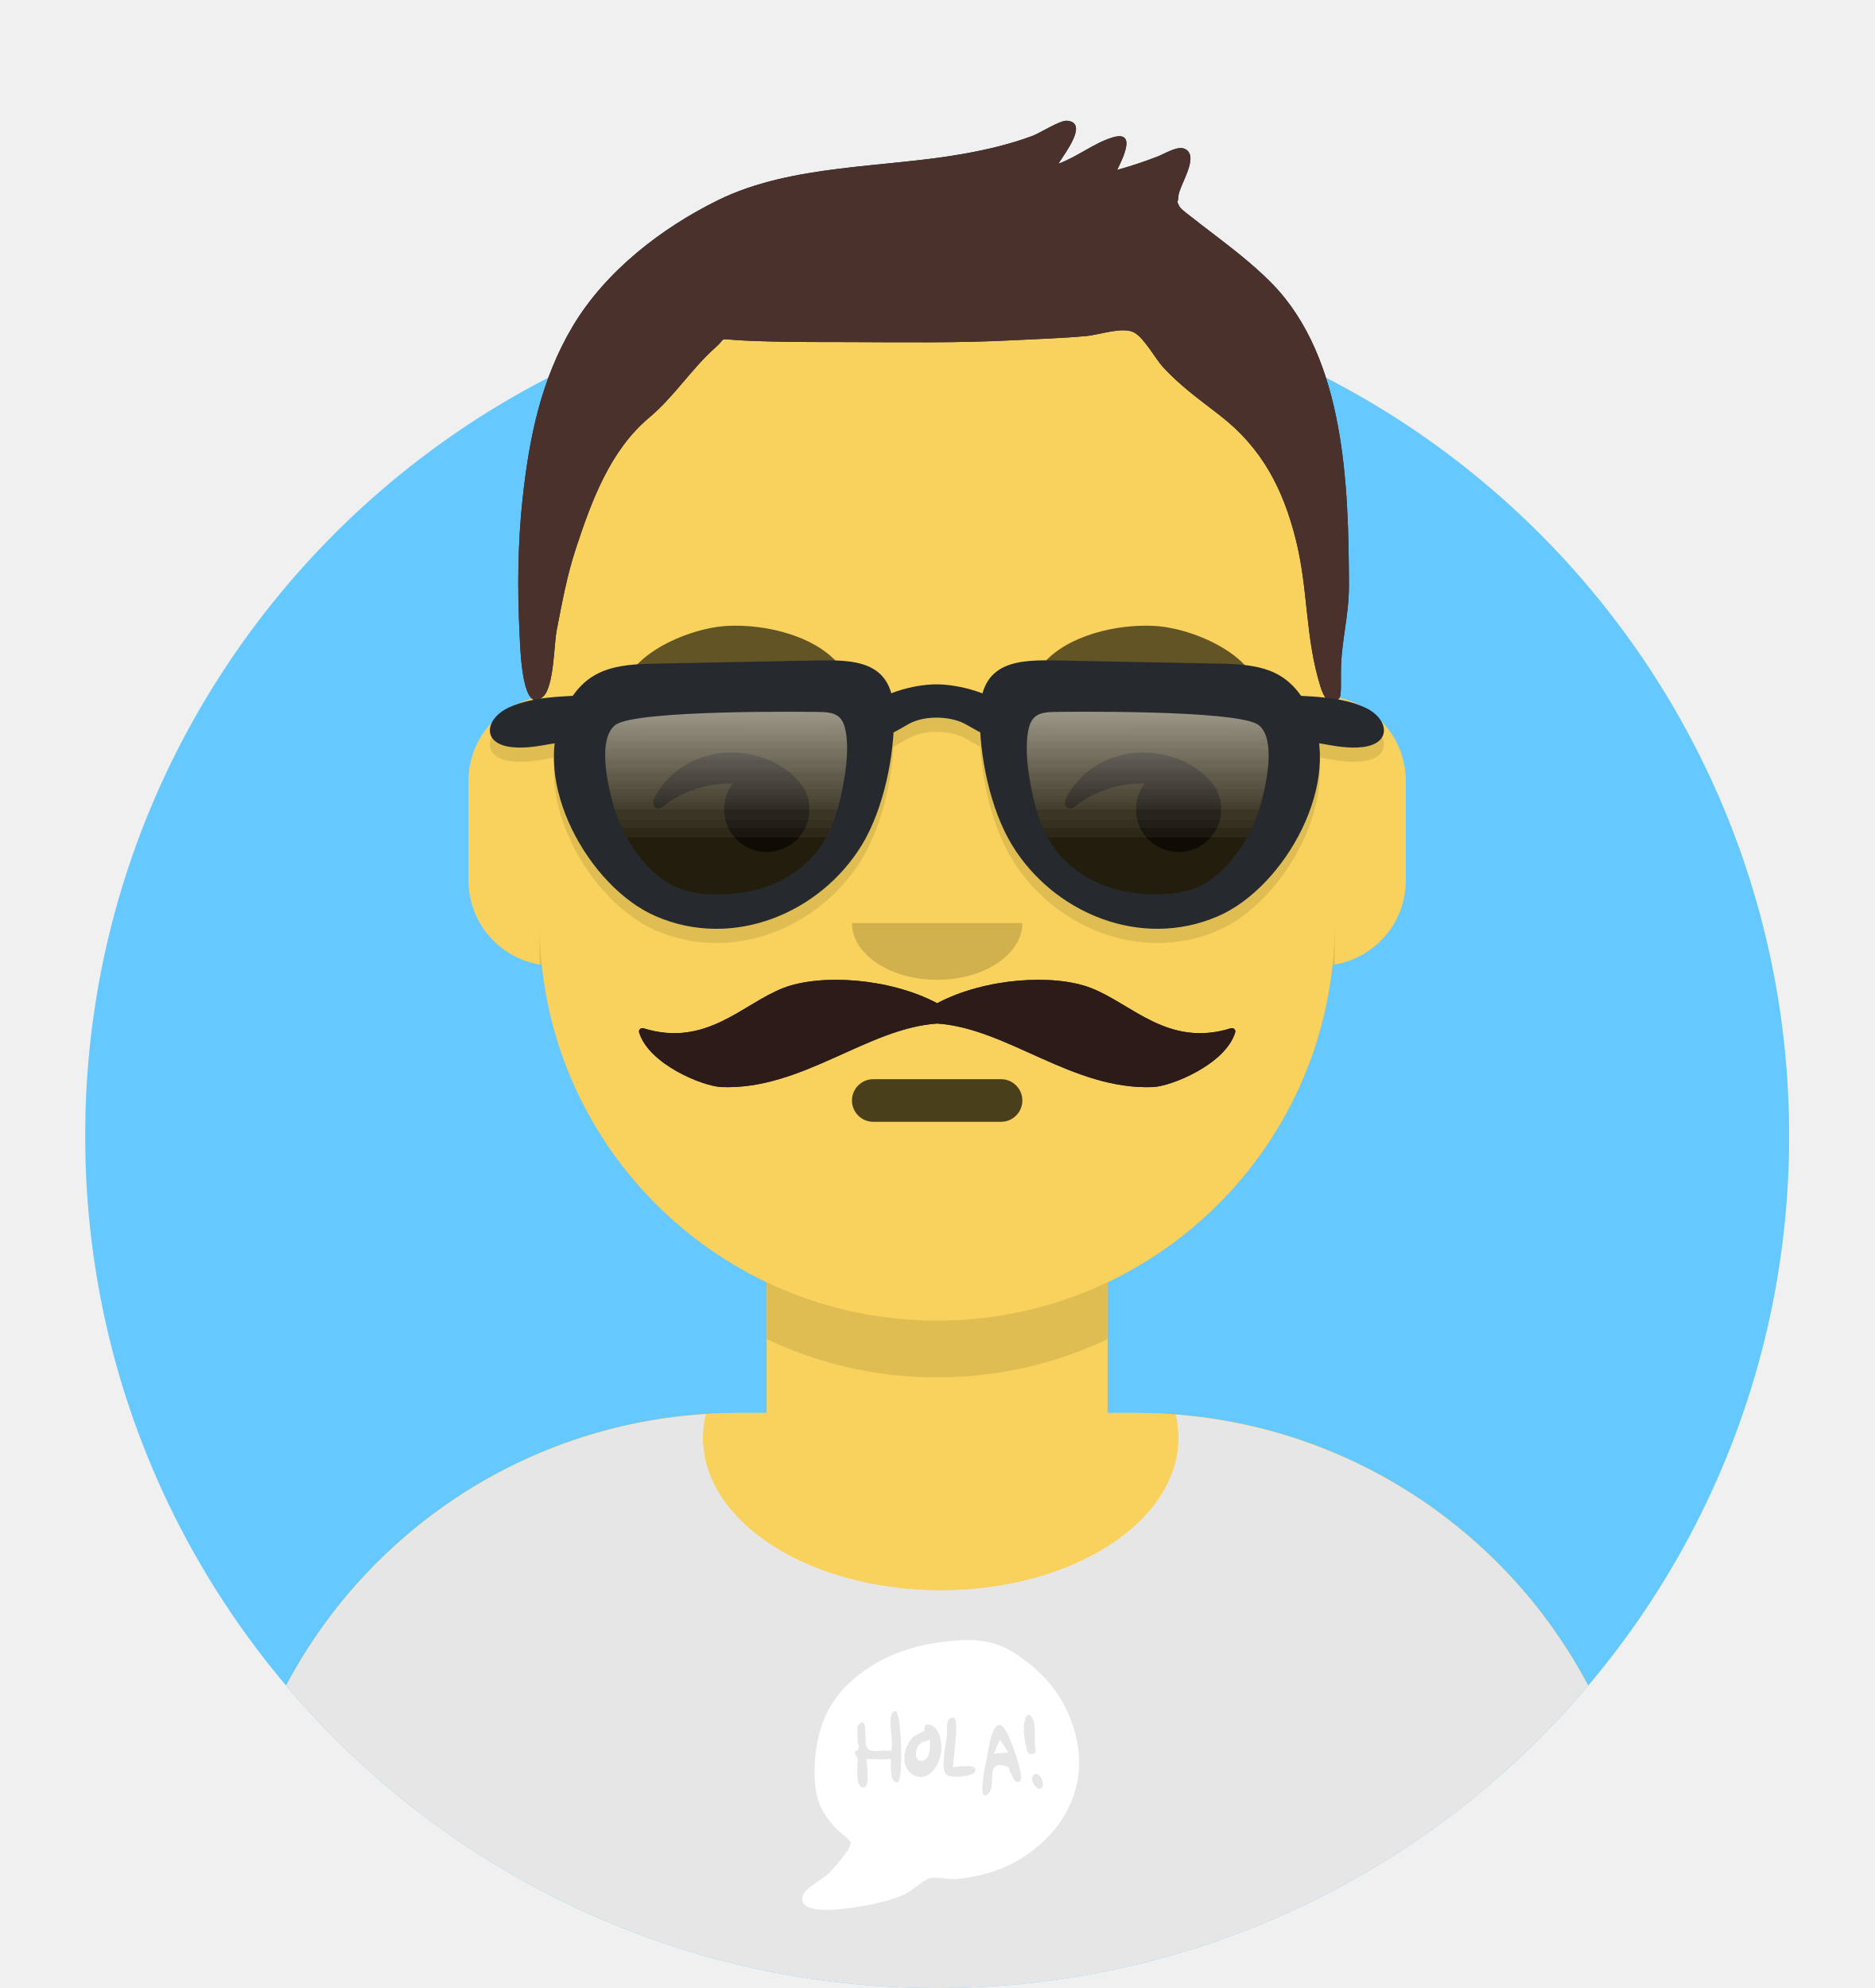
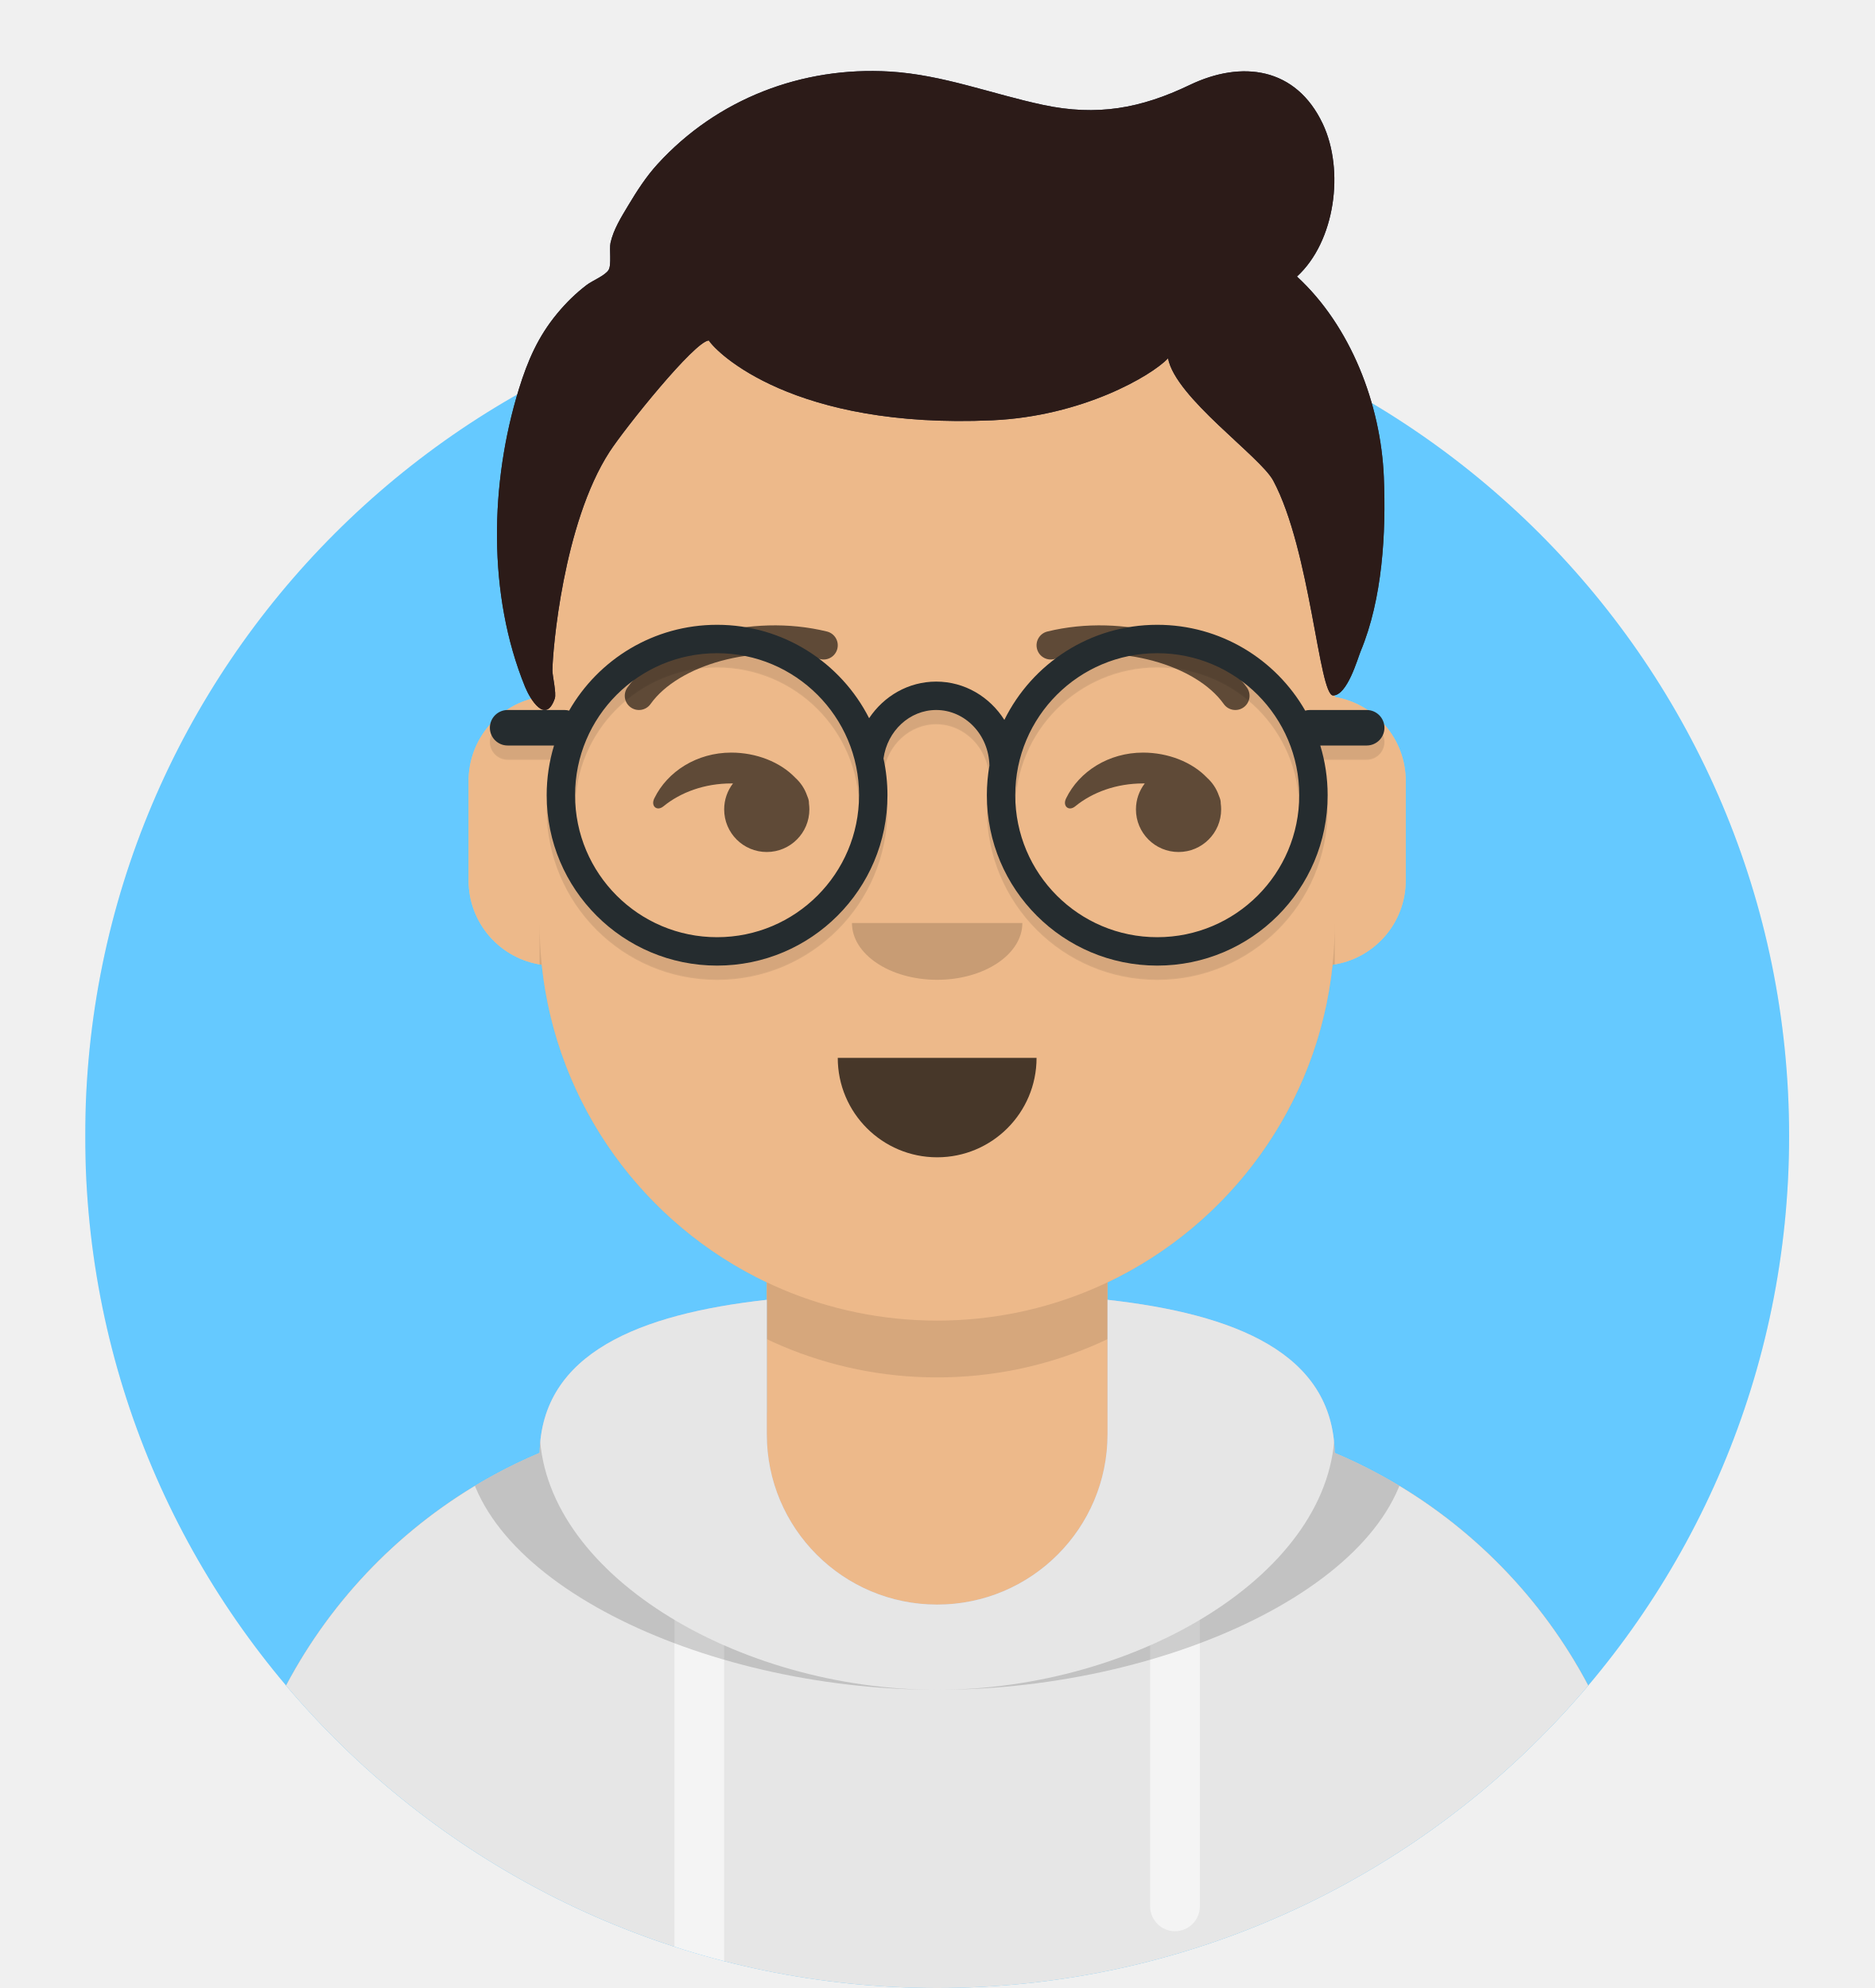
<svg xmlns="http://www.w3.org/2000/svg" xmlns:xlink="http://www.w3.org/1999/xlink" width="264px" height="280px" viewBox="0 0 264 280" version="1.1">
  <defs>
    <circle id="react-path-1" cx="120" cy="120" r="120" />
    <path d="M12,160 C12,226.274 65.726,280 132,280 C198.274,280 252,226.274 252,160 L264,160 L264,-1.42108547e-14 L-3.19744231e-14,-1.42108547e-14 L-3.19744231e-14,160 L12,160 Z" id="react-path-2" />
    <path d="M124,144.611 L124,163 L128,163 L128,163 C167.765,163 200,195.235 200,235 L200,244 L0,244 L0,235 C-4.86974701e-15,195.235 32.235,163 72,163 L72,163 L76,163 L76,144.611 C58.763,136.422 46.372,119.687 44.305,99.881 C38.48,99.058 34,94.052 34,88 L34,74 C34,68.054 38.325,63.118 44,62.166 L44,56 L44,56 C44,25.072 69.072,5.68137151e-15 100,0 L100,0 L100,0 C130.928,-5.68137151e-15 156,25.072 156,56 L156,62.166 C161.675,63.118 166,68.054 166,74 L166,88 C166,94.052 161.52,99.058 155.695,99.881 C153.628,119.687 141.237,136.422 124,144.611 Z" id="react-path-3" />
  </defs>
  <g id="Avataaar" stroke="none" stroke-width="1" fill="none" fill-rule="evenodd">
    <g transform="translate(-825, -1100)" id="Avataaar/Circle">
      <g transform="translate(825, 1100)">
        <g id="Circle" stroke-width="1" fill-rule="evenodd" transform="translate(12, 40)">
          <mask id="react-mask-4" fill="white">
            <use xlink:href="#react-path-1" />
          </mask>
          <use id="Circle-Background" fill="#E6E6E6" xlink:href="#react-path-1" />
          <g id="Color/Palette/Blue-01" mask="url(#react-mask-4)" fill="#65C9FF">
            <rect id="🖍Color" x="0" y="0" width="240" height="240" />
          </g>
        </g>
        <mask id="react-mask-5" fill="white">
          <use xlink:href="#react-path-2" />
        </mask>
        <g id="Mask" />
        <g id="Avataaar" stroke-width="1" fill-rule="evenodd" mask="url(#react-mask-5)">
          <g id="Body" transform="translate(32, 36)">
            <mask id="react-mask-6" fill="white">
              <use xlink:href="#react-path-3" />
            </mask>
            <use fill="#D0C6AC" xlink:href="#react-path-3" />
-             <g id="Skin/👶🏽-03-Brown" mask="url(#react-mask-6)" fill="#F8D25C">
+             <g id="Skin/👶🏽-03-Brown" mask="url(#react-mask-6)" fill="#EDB98A">
              <g transform="translate(0, 0)" id="Color">
                <rect x="0" y="0" width="264" height="280" />
              </g>
            </g>
            <path d="M156,79 L156,102 C156,132.928 130.928,158 100,158 C69.072,158 44,132.928 44,102 L44,79 L44,94 C44,124.928 69.072,150 100,150 C130.928,150 156,124.928 156,94 L156,79 Z" id="Neck-Shadow" fill-opacity="0.1" fill="#000000" mask="url(#react-mask-6)" />
          </g>
-           <g id="Clothing/Graphic-Shirt" transform="translate(0, 170)">
+           <g id="Clothing/Hoodie" transform="translate(0, 170)">
            <defs>
-               <path d="M165.624,29.268 C202.76,32.137 232,63.18 232,101.052 L232,110 L32,110 L32,101.052 C32,62.835 61.775,31.572 99.393,29.197 C99.134,30.274 99,31.377 99,32.5 C99,44.374 113.998,54 132.5,54 C151.002,54 166,44.374 166,32.5 C166,31.402 165.872,30.322 165.624,29.268 Z" id="react-path-3361" />
+               <path d="M108,13.071 C90.081,15.076 76.28,20.552 76.004,34.645 C50.146,45.568 32,71.165 32,100.999 L32,100.999 L32,110 L232,110 L232,100.999 C232,71.165 213.854,45.568 187.996,34.645 C187.72,20.552 173.919,15.076 156,13.071 L156,32 L156,32 C156,45.255 145.255,56 132,56 L132,56 C118.745,56 108,45.255 108,32 L108,13.071 Z" id="react-path-453" />
            </defs>
-             <mask id="react-mask-3362" fill="white">
-               <use xlink:href="#react-path-3361" />
+             <mask id="react-mask-454" fill="white">
+               <use xlink:href="#react-path-453" />
            </mask>
-             <use id="Clothes" fill="#E6E6E6" fill-rule="evenodd" xlink:href="#react-path-3361" />
-             <g id="Color/Palette/Gray-01" mask="url(#react-mask-3362)" fill-rule="evenodd" fill="#E6E6E6">
+             <use id="Hoodie" fill="#B7C1DB" fill-rule="evenodd" xlink:href="#react-path-453" />
+             <g id="Color/Palette/Gray-01" mask="url(#react-mask-454)" fill-rule="evenodd" fill="#E6E6E6">
              <rect id="🖍Color" x="0" y="0" width="264" height="110" />
            </g>
-             <g id="Clothing/Graphic/Hola" mask="url(#react-mask-3362)" fill-rule="evenodd" fill="#FFFFFF">
-               <g transform="translate(77, 58)" id="Hola">
-                 <path d="M74.637,16.948 C75.917,22.71 73.733,28.192 69.307,31.952 C67.227,33.72 64.873,35.026 62.251,35.787 C60.792,36.21 59.267,36.509 57.754,36.657 C56.618,36.768 54.97,36.257 53.963,36.546 C52.844,36.867 51.405,38.411 50.207,38.908 C49.535,39.187 48.839,39.432 48.139,39.635 C46.633,40.073 45.074,40.369 43.526,40.612 C41.924,40.862 35.243,41.914 36.071,38.975 C36.355,37.964 39.182,36.471 39.795,35.791 C40.249,35.289 42.94,32.427 42.814,31.496 C42.774,31.202 41.067,29.865 40.666,29.416 C39.757,28.397 38.904,27.358 38.421,26.065 C37.592,23.849 37.635,21.067 37.911,18.745 C38.599,12.941 41.477,9.086 46.513,6.196 C49.368,4.558 52.472,3.657 55.718,3.261 C59.674,2.778 62.828,2.763 66.185,5.011 C70.605,7.971 73.46,11.679 74.637,16.948 Z M69.506,23.936 C70.592,23.636 69.198,20.883 68.427,22.216 C68.15,22.697 68.89,24.105 69.506,23.936 Z M67.685,18.614 C67.773,18.973 68.119,19.084 68.433,19.041 C69.183,18.937 68.713,18.06 68.734,17.668 C68.774,16.919 68.841,15.029 68.562,14.347 C68.049,13.094 67.587,13.334 67.288,14.562 C67.021,15.662 67.411,17.509 67.685,18.614 Z M66.637,22.893 C67.48,22.395 65.257,16.717 64.769,15.905 C62.877,12.76 62.265,18.336 61.975,19.714 C61.85,20.311 60.457,26.496 62.314,24.502 C63.305,23.438 61.756,19.9 64.557,20.723 C65.541,21.012 64.829,20.929 65.431,21.832 C65.652,22.162 65.889,23.333 66.637,22.893 Z M60.295,21.599 C61.081,20.248 57.63,20.878 57.233,20.902 C57.327,19.103 57.678,17.279 57.673,15.48 C57.672,15.005 57.838,13.289 56.715,14.099 C56.261,14.426 56.417,15.928 56.379,16.379 C56.289,17.436 55.431,21.086 56.271,21.938 C56.866,22.542 59.964,22.159 60.295,21.599 Z M55.496,19.159 C55.834,17.815 55.412,14.906 53.651,14.879 C53.038,14.871 53.316,15.71 53.164,15.798 C52.099,16.42 51.636,16.341 51.005,17.445 C48.518,21.796 54.071,24.89 55.496,19.159 Z M49.469,22.99 C50.23,22.78 50.015,13.012 49.138,13.006 C47.629,12.998 49.075,17.846 48.503,18.497 C48.332,18.692 47.477,18.511 47.253,18.552 C46.113,18.764 45.362,18.644 45.013,17.946 C44.701,17.327 45.374,13.066 43.755,15.156 C43.77,15.894 43.782,16.632 43.79,17.369 C44.126,18.084 44.001,18.52 43.414,18.675 C43.384,19.145 43.806,19.539 43.811,19.692 C43.836,20.463 43.327,23.923 44.711,23.756 C45.596,23.649 45.032,20.275 45.028,19.726 C46.171,19.753 47.367,19.881 48.503,19.734 C48.509,20.161 48.215,23.337 49.469,22.99 Z M63.837,17 C64.271,17.607 64.656,18.218 65,18.842 C64.334,18.899 63.668,18.952 63,19 C63.272,18.332 63.544,17.665 63.837,17 Z M53.923,17 C54.068,17.423 54.179,20.288 52.568,19.976 C51.648,19.799 52.061,18.212 52.322,17.885 C52.872,17.195 53.195,17.437 53.923,17 Z" />
-               </g>
-             </g>
+             <path d="M102,61.739 L102,110 L95,110 L95,58.15 C97.204,59.46 99.547,60.661 102,61.739 Z M169,58.15 L169,98.5 C169,100.433 167.433,102 165.5,102 C163.567,102 162,100.433 162,98.5 L162,61.739 C164.453,60.661 166.796,59.46 169,58.15 Z" id="Straps" fill="#F4F4F4" fill-rule="evenodd" mask="url(#react-mask-454)" />
+             <path d="M90.96,12.724 C75.909,15.571 65.5,21.243 65.5,32.308 C65.5,52.02 98.538,68 132,68 C165.462,68 198.5,52.02 198.5,32.308 C198.5,21.243 188.091,15.571 173.04,12.724 C182.125,16.074 188,21.706 188,31.077 C188,51.469 160.179,68 132,68 C103.821,68 76,51.469 76,31.077 C76,21.706 81.875,16.074 90.96,12.724 Z" id="Shadow" fill-opacity="0.16" fill="#000000" fill-rule="evenodd" mask="url(#react-mask-454)" />
          </g>
          <g id="Face" transform="translate(76, 82)" fill="#000000">
-             <g id="Mouth/Serious" transform="translate(2, 52)" fill="#000000" fill-opacity="0.7">
-               <rect id="Why-so-serious?" x="42" y="18" width="24" height="6" rx="3" />
+             <g id="Mouth/Default" transform="translate(2, 52)" fill-opacity="0.7">
+               <path d="M40,15 C40,22.732 46.268,29 54,29 L54,29 C61.732,29 68,22.732 68,15" id="Mouth" />
            </g>
            <g id="Nose/Default" transform="translate(28, 40)" fill-opacity="0.16">
              <path d="M16,8 C16,12.418 21.373,16 28,16 L28,16 C34.627,16 40,12.418 40,8" id="Nose" />
            </g>
            <g id="Eyes/Side-😒" transform="translate(0, 8)" fill-opacity="0.6">
              <path d="M27.241,20.346 C26.463,21.357 26,22.625 26,24 C26,27.314 28.686,30 32,30 C35.314,30 38,27.314 38,24 C38,23.71 37.979,23.424 37.94,23.145 C37.947,22.923 37.91,22.671 37.815,22.407 C37.77,22.281 37.722,22.157 37.671,22.035 C37.337,21.072 36.765,20.22 36.025,19.551 C33.899,17.317 30.506,16 26.998,16 C22.164,16 18.007,18.649 16.16,22.447 C15.62,23.558 16.547,24.3 17.438,23.572 C19.874,21.579 23.257,20.344 26.998,20.344 C27.079,20.344 27.16,20.344 27.241,20.346 Z" id="Eye" />
              <path d="M85.241,20.346 C84.463,21.357 84,22.625 84,24 C84,27.314 86.686,30 90,30 C93.314,30 96,27.314 96,24 C96,23.71 95.979,23.424 95.94,23.145 C95.947,22.923 95.91,22.671 95.815,22.407 C95.77,22.281 95.722,22.157 95.671,22.035 C95.337,21.072 94.765,20.22 94.025,19.551 C91.899,17.317 88.506,16 84.998,16 C80.164,16 76.007,18.649 74.16,22.447 C73.62,23.558 74.547,24.3 75.438,23.572 C77.874,21.579 81.257,20.344 84.998,20.344 C85.079,20.344 85.16,20.344 85.241,20.346 Z" id="Eye" />
            </g>
-             <g id="Eyebrow/Natural/Default-Natural" fill-opacity="0.6">
-               <path d="M26.039,6.21 C20.278,6.983 11.293,12.005 12.044,17.818 C12.069,18.008 12.357,18.067 12.481,17.908 C14.967,14.72 34.193,10.037 41.194,11.015 C41.835,11.104 42.258,10.443 41.821,10.03 C38.077,6.495 31.2,5.512 26.039,6.21" id="Eyebrow" transform="translate(27, 12) rotate(5) translate(-27, -12) " />
-               <path d="M85.039,6.21 C79.278,6.983 70.293,12.005 71.044,17.818 C71.069,18.008 71.357,18.067 71.481,17.908 C73.967,14.72 93.193,10.037 100.194,11.015 C100.835,11.104 101.258,10.443 100.821,10.03 C97.077,6.495 90.2,5.512 85.039,6.21" id="Eyebrow" transform="translate(86, 12) scale(-1, 1) rotate(5) translate(-86, -12) " />
+             <g id="Eyebrow/Outline/Default" fill-opacity="0.6">
+               <g id="I-Browse" transform="translate(12, 6)">
+                 <path d="M3.63,11.159 C7.545,5.65 18.278,2.561 27.523,4.831 C28.596,5.095 29.679,4.439 29.942,3.366 C30.206,2.293 29.55,1.21 28.477,0.947 C17.74,-1.69 5.312,1.887 0.37,8.841 C-0.27,9.742 -0.059,10.99 0.841,11.63 C1.742,12.27 2.99,12.059 3.63,11.159 Z" id="Eyebrow" fill-rule="nonzero" />
+                 <path d="M61.63,11.159 C65.545,5.65 76.278,2.561 85.523,4.831 C86.596,5.095 87.679,4.439 87.942,3.366 C88.206,2.293 87.55,1.21 86.477,0.947 C75.74,-1.69 63.312,1.887 58.37,8.841 C57.73,9.742 57.941,10.99 58.841,11.63 C59.742,12.27 60.99,12.059 61.63,11.159 Z" id="Eyebrow" fill-rule="nonzero" transform="translate(73.00015, 6.039198) scale(-1, 1) translate(-73.00015, -6.039198) " />
+               </g>
            </g>
          </g>
          <g id="Top" stroke-width="1" fill-rule="evenodd">
            <defs>
-               <rect id="react-path-3367" x="0" y="0" width="264" height="280" />
-               <path d="M180.15,39.92 C177.39,37.1 174.186,34.707 171.069,32.307 C170.382,31.777 169.683,31.261 169.011,30.712 C168.858,30.587 167.292,29.466 167.105,29.053 C166.654,28.06 166.915,28.833 166.977,27.649 C167.056,26.151 170.111,21.919 167.831,20.949 C166.828,20.522 165.04,21.658 164.078,22.033 C162.196,22.767 160.292,23.393 158.347,23.933 C159.279,22.076 161.055,18.359 157.716,19.354 C155.114,20.129 152.69,22.122 150.076,23.059 C150.941,21.642 154.4,17.248 151.274,17.002 C150.302,16.926 147.471,18.75 146.424,19.14 C143.287,20.305 140.083,21.059 136.79,21.653 C125.592,23.671 112.497,23.095 102.137,28.193 C94.149,32.124 86.263,38.222 81.648,45.988 C77.201,53.473 75.538,61.664 74.607,70.241 C73.924,76.536 73.868,83.043 74.188,89.36 C74.292,91.43 74.525,100.971 77.532,98.081 C79.03,96.642 79.019,90.828 79.396,88.86 C80.147,84.945 80.87,81.013 82.122,77.223 C84.328,70.544 86.931,63.43 92.427,58.83 C95.954,55.878 98.431,51.889 101.806,48.911 C103.322,47.574 102.165,47.713 104.603,47.889 C106.241,48.006 107.885,48.051 109.526,48.094 C113.322,48.193 117.124,48.168 120.921,48.181 C128.568,48.209 136.179,48.317 143.819,47.916 C147.214,47.739 150.618,47.642 154.004,47.328 C155.895,47.153 159.251,45.941 160.808,46.867 C162.233,47.714 163.713,50.482 164.736,51.615 C167.154,54.294 170.036,56.339 172.862,58.535 C178.757,63.115 181.732,68.867 183.523,76.023 C185.306,83.153 184.806,89.768 187.013,96.785 C187.402,98.018 188.429,100.145 189.695,98.239 C189.93,97.885 189.87,95.939 189.87,94.819 C189.87,90.3 191.014,86.908 191,82.359 C190.944,68.527 190.496,50.491 180.15,39.92 Z" id="react-path-3366" />
-               <filter x="-0.8%" y="-2.0%" width="101.5%" height="108.0%" filterUnits="objectBoundingBox" id="react-filter-3363">
+               <rect id="react-path-435" x="0" y="0" width="264" height="280" />
+               <path d="M183.68,38.949 C189.086,33.999 190.387,23.962 187.318,17.449 C183.549,9.454 175.901,8.452 168.572,11.969 C161.664,15.284 155.515,16.388 147.95,14.782 C140.692,13.241 133.806,10.523 126.303,10.076 C113.978,9.343 102.003,13.915 93.603,23.129 C92,24.887 90.709,26.897 89.488,28.934 C88.512,30.564 87.411,32.313 86.995,34.192 C86.797,35.086 87.165,37.29 86.72,38.022 C86.239,38.812 84.424,39.537 83.651,40.124 C82.084,41.313 80.727,42.654 79.471,44.171 C76.805,47.393 75.338,50.758 74.103,54.743 C70.001,67.988 69.653,83.741 74.957,96.747 C75.664,98.481 77.855,102.099 79.143,98.385 C79.398,97.651 78.809,95.191 78.81,94.45 C78.815,91.73 80.316,73.721 86.857,63.633 C88.986,60.349 98.83,48.052 100.841,47.954 C101.906,49.646 112.721,60.462 140.783,59.195 C153.445,58.623 163.183,52.934 165.521,50.468 C166.549,56.001 178.513,64.284 180.336,67.692 C185.603,77.538 186.771,97.996 188.781,97.957 C190.791,97.919 192.234,92.72 192.648,91.727 C195.72,84.352 196.243,75.095 195.915,67.168 C195.488,56.966 191.277,45.942 183.68,38.949 Z" id="react-path-434" />
+               <filter x="-0.8%" y="-2.0%" width="101.5%" height="108.0%" filterUnits="objectBoundingBox" id="react-filter-431">
                <feOffset dx="0" dy="2" in="SourceAlpha" result="shadowOffsetOuter1" />
                <feColorMatrix values="0 0 0 0 0   0 0 0 0 0   0 0 0 0 0  0 0 0 0.16 0" type="matrix" in="shadowOffsetOuter1" result="shadowMatrixOuter1" />
                <feMerge>
                  <feMergeNode in="shadowMatrixOuter1" />
                  <feMergeNode in="SourceGraphic" />
                </feMerge>
              </filter>
            </defs>
-             <mask id="react-mask-3365" fill="white">
-               <use xlink:href="#react-path-3367" />
+             <mask id="react-mask-433" fill="white">
+               <use xlink:href="#react-path-435" />
            </mask>
            <g id="Mask" />
-             <g id="Top/Short-Hair/Short-Flat" mask="url(#react-mask-3365)">
+             <g id="Top/Short-Hair/Short-Waved" mask="url(#react-mask-433)">
              <g transform="translate(-1, 0)">
-                 <g id="Facial-Hair/Moustache-Fancy" transform="translate(49, 72)">
-                   <defs>
-                     <path d="M84,69.297 C77.208,65.711 67.578,65.149 62.389,67.132 C56.614,69.337 51.505,75.583 42.639,72.828 C42.27,72.714 41.909,73.045 42.02,73.409 C43.394,77.918 51.028,81.007 53.622,81.108 C64.961,81.55 74.095,72.83 84,72.161 C93.906,72.83 103.039,81.55 114.379,81.108 C116.973,81.007 124.607,77.918 125.98,73.409 C126.091,73.045 125.731,72.714 125.362,72.828 C116.495,75.583 111.386,69.337 105.612,67.132 C100.422,65.149 90.792,65.711 84,69.297 Z" id="react-path-3369" />
-                   </defs>
-                   <mask id="react-mask-3368" fill="white">
-                     <use xlink:href="#react-path-3369" />
-                   </mask>
-                   <use id="Moustache-U-a-Question" fill="#28354B" fill-rule="evenodd" xlink:href="#react-path-3369" />
-                   <g id="Color/Hair/Brown" mask="url(#react-mask-3368)" fill="#2C1B18">
-                     <g transform="translate(-32, 0)" id="Color">
-                       <rect x="0" y="0" width="264" height="244" />
-                     </g>
-                   </g>
-                 </g>
-                 <mask id="react-mask-3364" fill="white">
-                   <use xlink:href="#react-path-3366" />
+                 <mask id="react-mask-432" fill="white">
+                   <use xlink:href="#react-path-434" />
                </mask>
-                 <use id="Short-Hair" stroke="none" fill="#1F3140" fill-rule="evenodd" xlink:href="#react-path-3366" />
-                 <g id="Skin/👶🏽-03-Brown" mask="url(#react-mask-3364)" fill="#4A312C">
+                 <use id="Short-Hair" stroke="none" fill="#28354B" fill-rule="evenodd" xlink:href="#react-path-434" />
+                 <g id="Skin/👶🏽-03-Brown" mask="url(#react-mask-432)" fill="#2C1B18">
                  <g transform="translate(0, 0) " id="Color">
                    <rect x="0" y="0" width="264" height="280" />
                  </g>
                </g>
-                 <g id="Top/_Resources/Sunglasses" fill="none" transform="translate(62, 85)" stroke-width="1">
+                 <g id="Top/_Resources/Round" fill="none" transform="translate(62, 85)">
                  <defs>
-                     <filter x="-0.8%" y="-2.6%" width="101.6%" height="110.5%" filterUnits="objectBoundingBox" id="react-filter-3372">
+                     <path d="M80.465,16.394 C84.38,8.459 92.553,3 102,3 C110.92,3 118.703,7.866 122.84,15.088 C123.05,15.031 123.272,15 123.5,15 L131.5,15 C132.881,15 134,16.119 134,17.5 C134,18.881 132.881,20 131.5,20 L124.963,20 C125.637,22.215 126,24.565 126,27 C126,40.255 115.255,51 102,51 C88.745,51 78,40.255 78,27 C78,25.578 78.124,24.185 78.361,22.831 C78.276,18.455 74.914,15 70.862,15 C67.126,15 63.975,17.94 63.442,21.83 C63.807,23.495 64,25.225 64,27 C64,40.255 53.255,51 40,51 C26.745,51 16,40.255 16,27 C16,24.565 16.363,22.215 17.037,20 L10.5,20 C9.119,20 8,18.881 8,17.5 C8,16.119 9.119,15 10.5,15 L10.5,15 L18.5,15 C18.728,15 18.95,15.031 19.16,15.088 C23.297,7.866 31.08,3 40,3 C49.352,3 57.455,8.349 61.416,16.155 C63.493,13.039 66.949,11 70.862,11 C74.875,11 78.407,13.144 80.465,16.394 Z M40,47 C51.046,47 60,38.046 60,27 C60,15.954 51.046,7 40,7 C28.954,7 20,15.954 20,27 C20,38.046 28.954,47 40,47 Z M102,47 C113.046,47 122,38.046 122,27 C122,15.954 113.046,7 102,7 C90.954,7 82,15.954 82,27 C82,38.046 90.954,47 102,47 Z" id="react-path-465" />
+                     <filter x="-0.8%" y="-2.1%" width="101.6%" height="108.3%" filterUnits="objectBoundingBox" id="react-filter-466">
                      <feOffset dx="0" dy="2" in="SourceAlpha" result="shadowOffsetOuter1" />
-                       <feColorMatrix values="0 0 0 0 0   0 0 0 0 0   0 0 0 0 0  0 0 0 0.1 0" type="matrix" in="shadowOffsetOuter1" result="shadowMatrixOuter1" />
-                       <feMerge>
-                         <feMergeNode in="shadowMatrixOuter1" />
-                         <feMergeNode in="SourceGraphic" />
-                       </feMerge>
+                       <feColorMatrix values="0 0 0 0 0   0 0 0 0 0   0 0 0 0 0  0 0 0 0.1 0" type="matrix" in="shadowOffsetOuter1" />
                    </filter>
-                     <path d="M47.01,6.277 C49.521,6.301 50.708,6.726 51.136,9.392 C51.569,12.092 51.148,15.128 50.648,17.787 C49.886,21.848 48.617,25.826 45.664,28.794 C44.109,30.358 42.212,31.603 40.194,32.454 C39.123,32.906 37.991,33.232 36.86,33.48 C36.529,33.552 33.706,33.948 35.438,33.747 C31.397,34.216 27.013,34.197 23.638,31.579 C19.898,28.678 17.337,24.086 16.211,19.513 C15.552,16.837 14.167,10.437 16.697,8.297 C19.595,5.845 47.01,6.277 47.01,6.277 L47.01,6.277 Z" id="react-path-3370" />
-                     <path d="M78.919,6.275 C76.408,6.299 75.221,6.724 74.794,9.389 C74.36,12.089 74.782,15.125 75.281,17.784 C76.044,21.845 77.313,25.824 80.265,28.792 C81.821,30.355 83.718,31.601 85.736,32.452 C86.807,32.903 87.939,33.23 89.07,33.477 C89.4,33.549 92.223,33.946 90.492,33.744 C94.533,34.214 98.917,34.195 102.292,31.577 C106.032,28.675 108.593,24.084 109.719,19.511 C110.378,16.834 111.762,10.434 109.233,8.294 C106.335,5.843 78.919,6.275 78.919,6.275 L78.919,6.275 Z" id="react-path-3371" />
-                     <linearGradient x1="50%" y1="0%" x2="50%" y2="70.506%" id="react-linear-gradient-3373">
-                       <stop stop-color="#FFFFFF" stop-opacity="0.5" offset="0%" />
-                       <stop stop-color="#000000" stop-opacity="0.5" offset="100%" />
-                     </linearGradient>
-                     <linearGradient x1="50%" y1="0%" x2="50%" y2="100%" id="react-linear-gradient-3374">
-                       <stop stop-color="#FFFFFF" stop-opacity="0.5" offset="0%" />
-                       <stop stop-color="#000000" stop-opacity="0.5" offset="70.506%" />
-                     </linearGradient>
                  </defs>
-                   <g id="Sunglasses" filter="url(#react-filter-3372)" transform="translate(8, 8)">
-                     <g id="shades">
-                       <use fill-opacity="0.7" fill="#000000" xlink:href="#react-path-3370" />
-                       <use fill="url(#react-linear-gradient-3373)" xlink:href="#react-path-3370" style="mix-blend-mode: screen;" />
-                     </g>
-                     <g id="shades">
-                       <use fill-opacity="0.7" fill="#000000" xlink:href="#react-path-3371" />
-                       <use fill="url(#react-linear-gradient-3374)" xlink:href="#react-path-3371" style="mix-blend-mode: screen;" />
-                     </g>
-                     <g id="Glasses" fill="#252C2F">
-                       <path d="M46.249,7.275 C48.621,7.298 49.742,7.692 50.146,10.165 C50.555,12.671 50.157,15.487 49.685,17.955 C48.965,21.723 47.767,25.415 44.978,28.169 C43.508,29.619 41.717,30.775 39.811,31.564 C38.799,31.983 37.73,32.286 36.661,32.516 C36.349,32.583 33.682,32.95 35.318,32.764 C31.501,33.199 27.36,33.182 24.172,30.753 C20.64,28.06 18.22,23.8 17.157,19.556 C16.534,17.073 15.226,11.134 17.616,9.149 C20.353,6.875 46.249,7.275 46.249,7.275 L46.249,7.275 Z M22.218,0.49 C16.777,0.678 13.147,1.634 10.463,7.069 C5.546,17.03 13.963,31.969 23.352,36.039 C34.329,40.799 46.592,35.532 52.396,26.006 C55.469,20.962 57.022,13.323 56.922,7.504 C56.795,0.076 51.607,-0.13 45.509,0.034 L22.218,0.49 Z" id="Frame" />
-                       <path d="M79.681,7.273 C77.309,7.295 76.188,7.689 75.784,10.163 C75.374,12.668 75.772,15.485 76.244,17.952 C76.965,21.72 78.163,25.412 80.952,28.166 C82.421,29.616 84.213,30.772 86.119,31.562 C87.131,31.981 88.2,32.284 89.268,32.513 C89.581,32.58 92.247,32.948 90.612,32.761 C94.429,33.197 98.57,33.179 101.757,30.75 C105.29,28.058 107.709,23.798 108.773,19.554 C109.396,17.071 110.703,11.132 108.314,9.147 C105.576,6.872 79.681,7.273 79.681,7.273 L79.681,7.273 Z M103.712,0.488 C109.152,0.675 112.783,1.632 115.466,7.067 C120.384,17.028 111.967,31.966 102.577,36.037 C91.6,40.797 79.338,35.529 73.534,26.004 C70.461,20.96 68.907,13.321 69.007,7.501 C69.135,0.074 74.323,-0.132 80.421,0.032 L103.712,0.488 Z" id="Frame" />
-                       <path d="M13.197,4.927 C9.785,5.118 5.886,5.164 2.69,6.639 C-0.695,8.201 -1.218,11.739 3.049,12.226 C4.971,12.446 6.895,12.083 8.787,11.745 C10.337,11.468 12.442,11.558 13.906,10.966 C16.636,9.862 16.46,4.74 13.197,4.927" id="Frame" />
-                       <path d="M112.735,4.927 C116.147,5.118 120.046,5.164 123.242,6.639 C126.626,8.201 127.149,11.739 122.882,12.226 C120.961,12.446 119.037,12.083 117.144,11.745 C115.595,11.468 113.49,11.558 112.025,10.966 C109.296,9.862 109.471,4.74 112.735,4.927" id="Frame" />
-                       <path d="M73.109,7.013 C71.163,4.713 66.091,3.385 62.891,3.385 C59.691,3.385 54.768,4.713 52.822,7.013 C51.841,8.172 51.807,9.724 53.508,10.451 C55.626,11.357 57.517,9.714 59.213,8.855 C61.381,7.757 64.712,7.877 66.719,8.855 C68.427,9.688 70.305,11.357 72.423,10.451 C74.124,9.724 74.091,8.172 73.109,7.013" id="Frame" />
-                     </g>
+                   <g id="Lennon-Glasses">
+                     <use fill="black" fill-opacity="1" filter="url(#react-filter-466)" xlink:href="#react-path-465" />
+                     <use fill="#252C2F" fill-rule="evenodd" xlink:href="#react-path-465" />
                  </g>
                </g>
              </g>
            </g>
          </g>
        </g>
      </g>
    </g>
  </g>
</svg>
